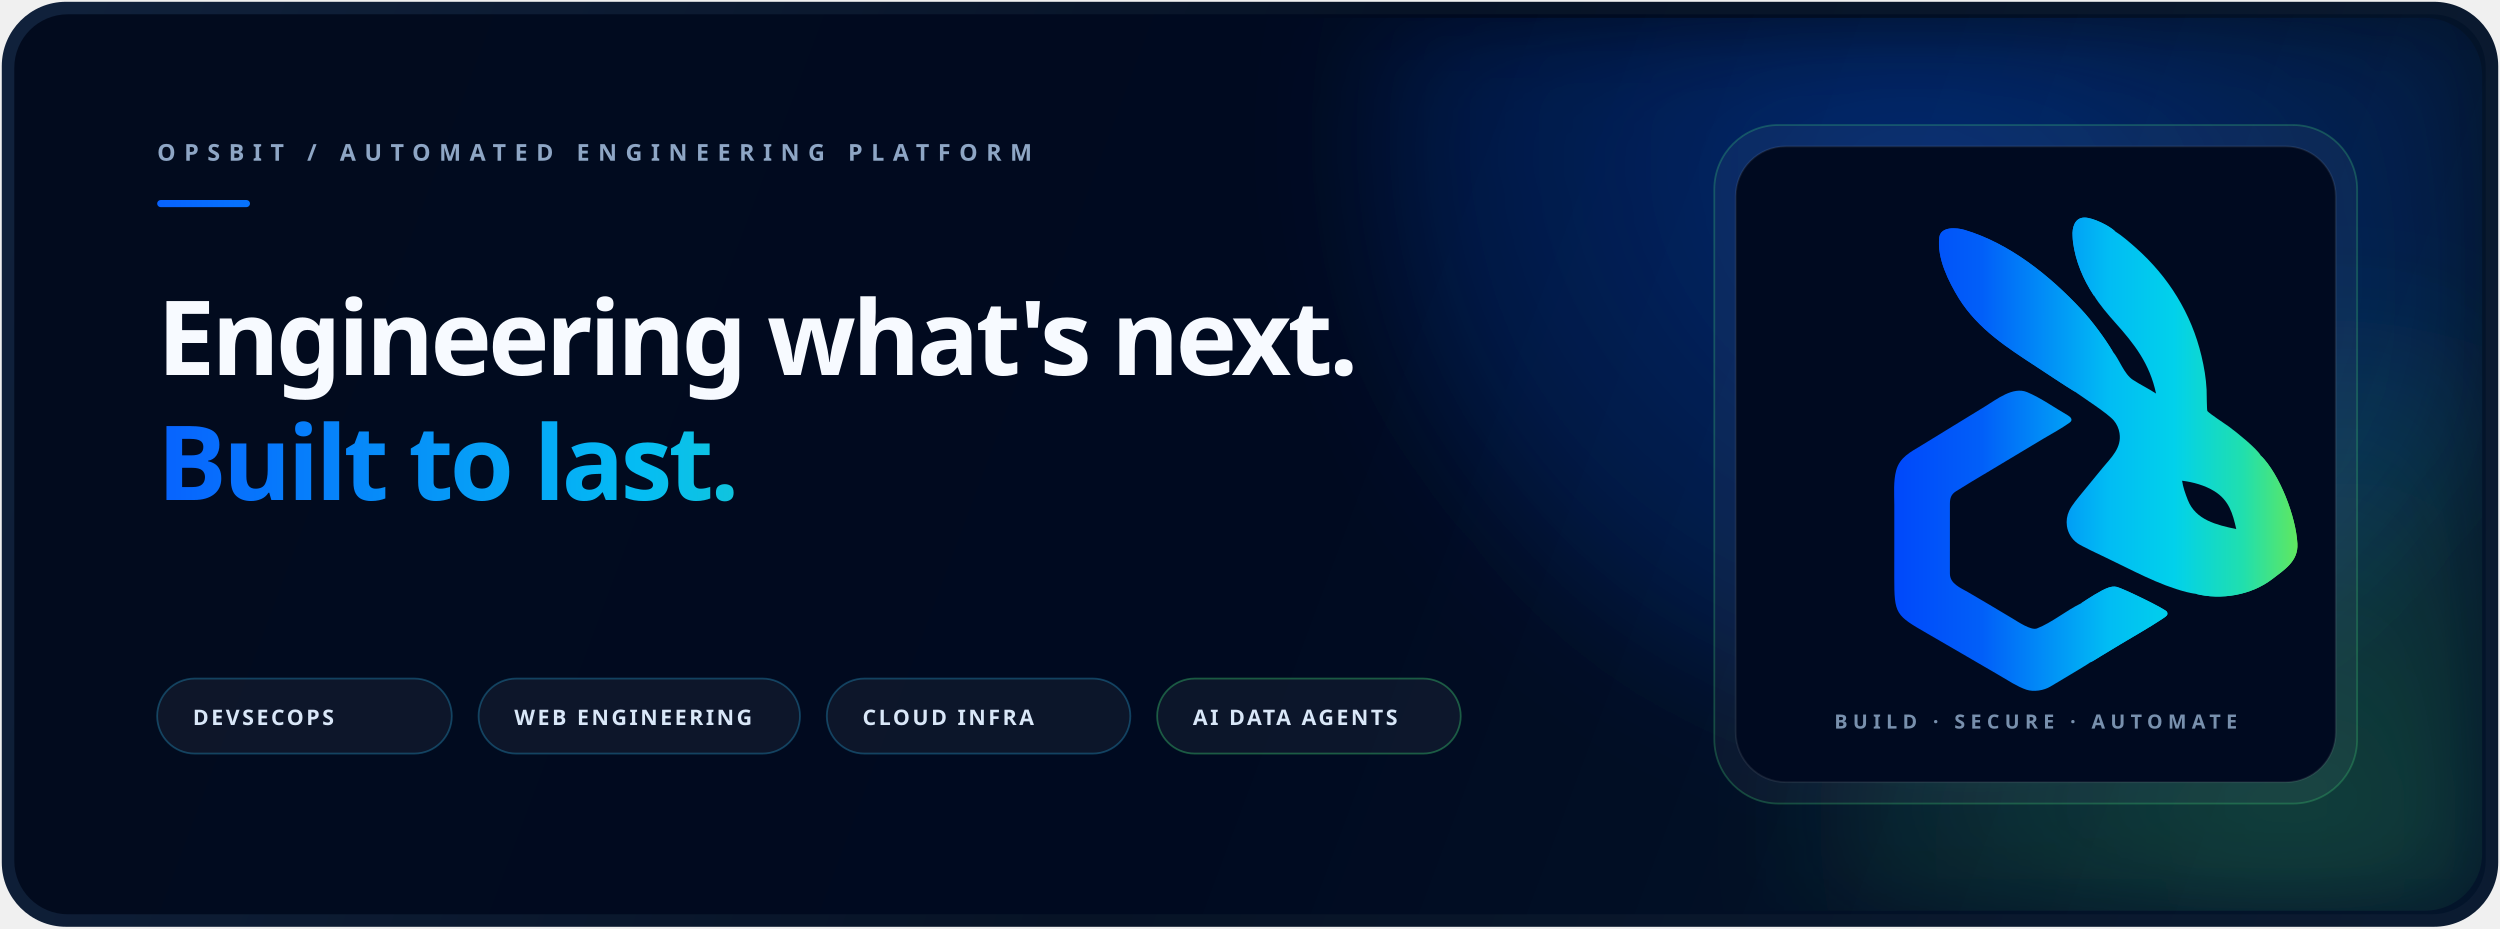
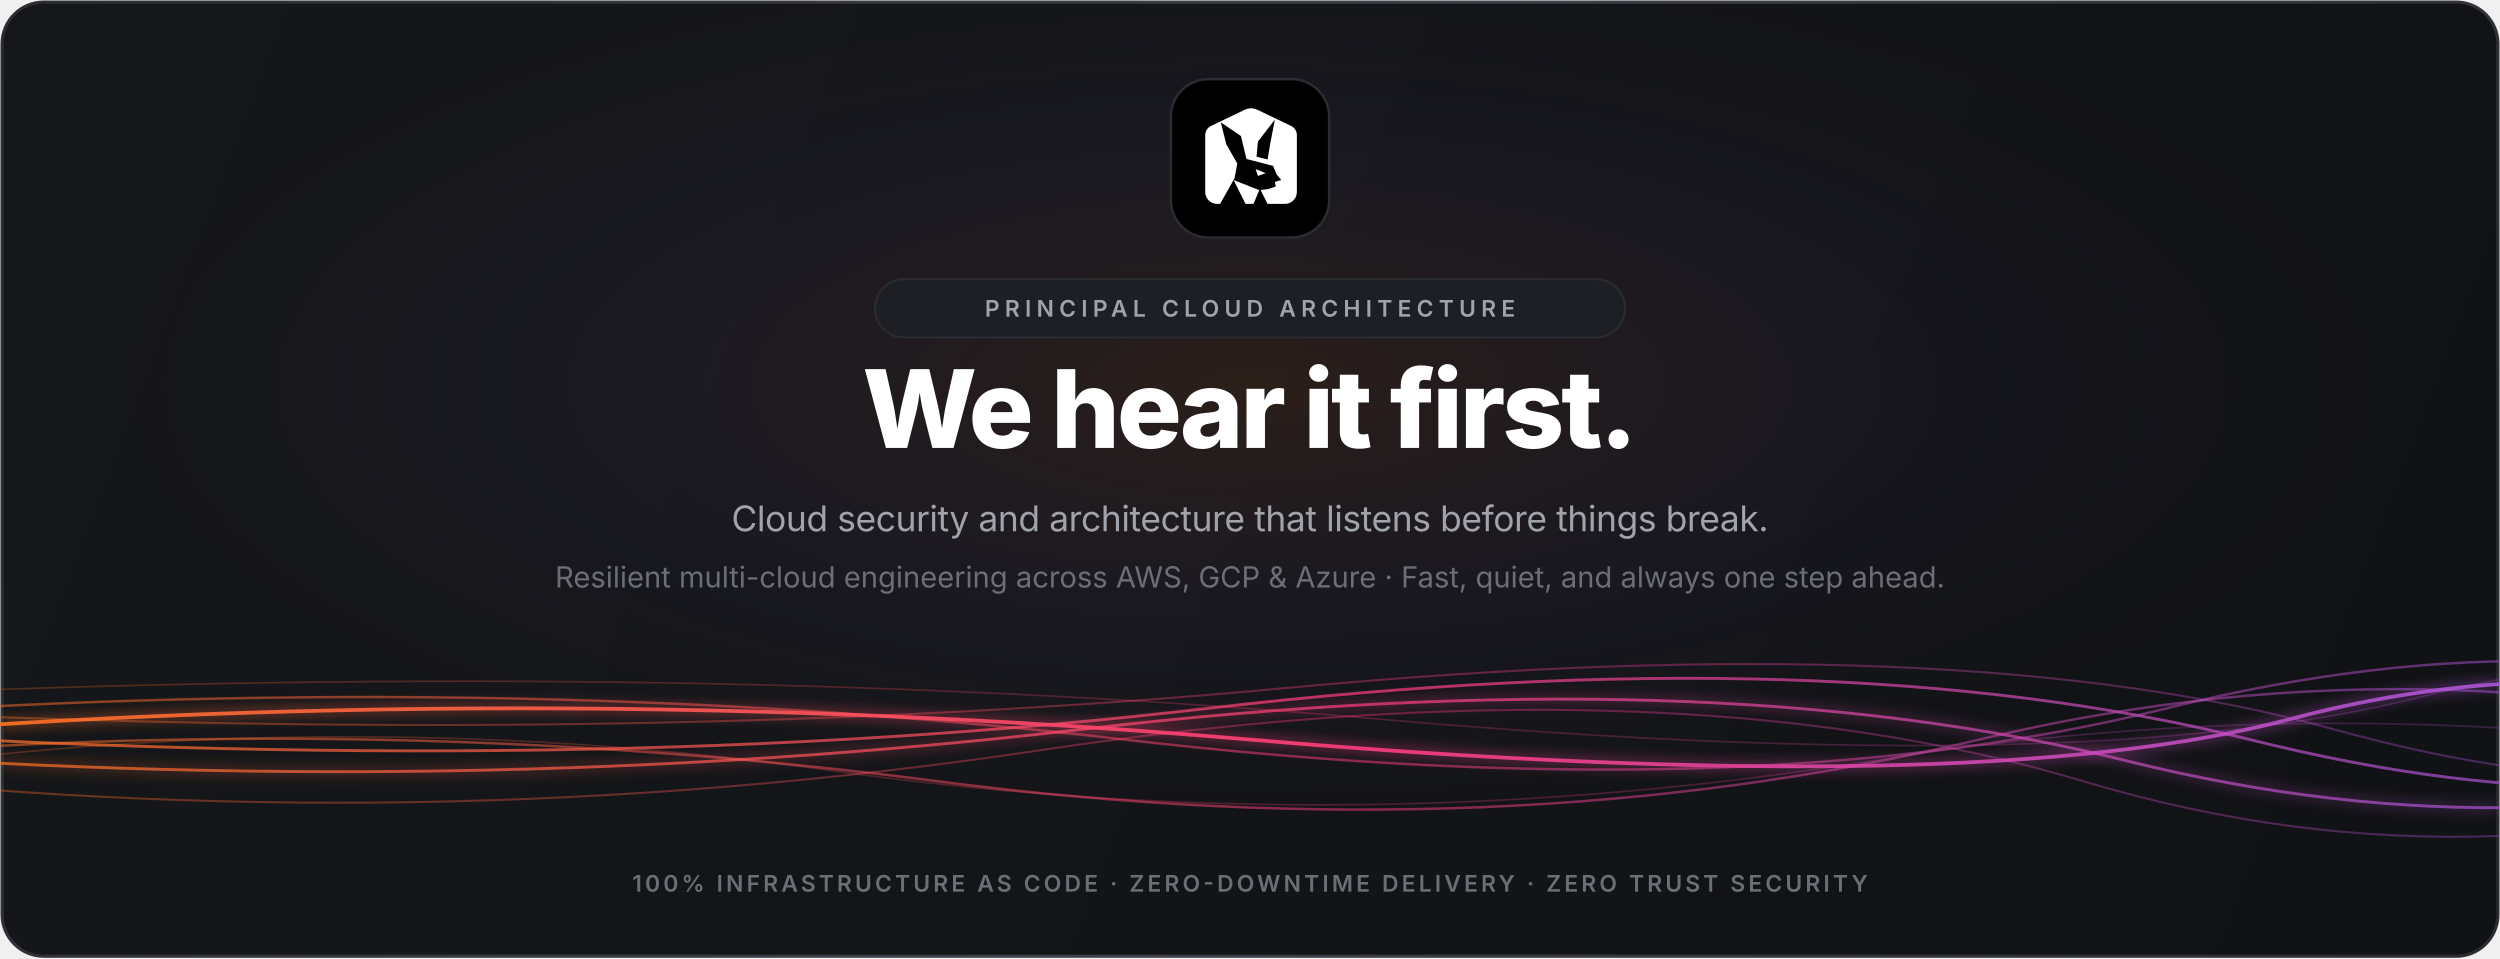
- <svg xmlns="http://www.w3.org/2000/svg" width="1400" height="520" viewBox="0 0 1400 520" fill="none">
+ <svg xmlns="http://www.w3.org/2000/svg" width="1200" height="460" viewBox="0 0 1200 460" fill="none">
  <defs>
-     <linearGradient id="shell" x1="30" y1="10" x2="1360" y2="510" gradientUnits="userSpaceOnUse">
-       <stop stop-color="#10213B" />
-       <stop offset="0.5" stop-color="#071326" />
-       <stop offset="1" stop-color="#0B1B31" />
+     <linearGradient id="bgGrad" x1="0" y1="0" x2="1200" y2="460" gradientUnits="userSpaceOnUse">
+       <stop stop-color="#16171A" />
+       <stop offset="1" stop-color="#111215" />
    </linearGradient>
-     <linearGradient id="surface" x1="80" y1="40" x2="1260" y2="480" gradientUnits="userSpaceOnUse">
-       <stop stop-color="#020B1E" />
-       <stop offset="0.55" stop-color="#000A20" />
-       <stop offset="1" stop-color="#03142A" />
+     <linearGradient id="borderGrad" x1="0" y1="0" x2="1200" y2="460" gradientUnits="userSpaceOnUse">
+       <stop stop-color="#2A2C31" />
+       <stop offset="0.5" stop-color="#3F424A" />
+       <stop offset="1" stop-color="#2A2C31" />
    </linearGradient>
-     <linearGradient id="brand" x1="70" y1="0" x2="650" y2="0" gradientUnits="userSpaceOnUse">
-       <stop stop-color="#075CFF" />
-       <stop offset="0.5" stop-color="#05BDF3" />
-       <stop offset="1" stop-color="#42E47C" />
+     <linearGradient id="emberGrad" x1="0%" y1="0%" x2="100%" y2="0%">
+       <stop offset="0%" stop-color="#FF7A1A" />
+       <stop offset="50%" stop-color="#FF3D7F" />
+       <stop offset="100%" stop-color="#8B5CF6" />
    </linearGradient>
-     <linearGradient id="hp1_linear" x1="111.387" y1="118.902" x2="322.707" y2="118.902" gradientUnits="userSpaceOnUse">
-       <stop stop-color="#0154F9" />
-       <stop offset="0.12" stop-color="#015FF9" />
-       <stop offset="0.471" stop-color="#01BCF4" />
-       <stop offset="0.656" stop-color="#01D1EB" />
-       <stop offset="0.848" stop-color="#20DFAE" />
-       <stop offset="1" stop-color="#60E760" />
-     </linearGradient>
-     <linearGradient id="hp2_linear" x1="111.387" y1="61.703" x2="213.874" y2="61.703" gradientUnits="userSpaceOnUse">
-       <stop stop-color="#0154F9" />
-       <stop offset="0.247" stop-color="#015FF9" />
-       <stop offset="0.971" stop-color="#01BCF4" />
-       <stop offset="1" stop-color="#01BEF3" />
-     </linearGradient>
-     <linearGradient id="hp3_linear" x1="262.612" y1="189.027" x2="322.707" y2="189.027" gradientUnits="userSpaceOnUse">
-       <stop stop-color="#0BD5D8" />
-       <stop offset="0.466" stop-color="#20DFAE" />
-       <stop offset="1" stop-color="#60E760" />
-     </linearGradient>
-     <linearGradient id="hp4_linear" x1="190.108" y1="30.234" x2="215.279" y2="30.234" gradientUnits="userSpaceOnUse">
-       <stop stop-color="#01A2F5" />
-       <stop offset="0.828" stop-color="#01BCF4" />
-       <stop offset="1" stop-color="#01BEF3" />
-     </linearGradient>
-     <linearGradient id="hp5_linear" x1="84.948" y1="197.709" x2="246.064" y2="197.709" gradientUnits="userSpaceOnUse">
-       <stop stop-color="#0048FA" />
-       <stop offset="0.321" stop-color="#015FF9" />
-       <stop offset="0.782" stop-color="#01BCF4" />
-       <stop offset="1" stop-color="#01CFEC" />
-     </linearGradient>
-     <linearGradient id="hp6_linear" x1="195.142" y1="247.072" x2="246.064" y2="247.072" gradientUnits="userSpaceOnUse">
-       <stop stop-color="#01A8F5" />
-       <stop offset="0.31" stop-color="#01BCF4" />
-       <stop offset="1" stop-color="#01CFEC" />
-     </linearGradient>
-     <radialGradient id="blueGlow" cx="0" cy="0" r="1" gradientUnits="userSpaceOnUse" gradientTransform="translate(1080 115) rotate(120) scale(430 520)">
-       <stop stop-color="#075CFF" stop-opacity="0.35" />
-       <stop offset="1" stop-color="#075CFF" stop-opacity="0" />
+     <radialGradient id="centerGlow" cx="50%" cy="40%" r="50%">
+       <stop offset="0%" stop-color="#FF7A1A" stop-opacity="0.10" />
+       <stop offset="60%" stop-color="#8B5CF6" stop-opacity="0.03" />
+       <stop offset="100%" stop-color="#16171A" stop-opacity="0" />
    </radialGradient>
-     <radialGradient id="greenGlow" cx="0" cy="0" r="1" gradientUnits="userSpaceOnUse" gradientTransform="translate(1280 470) rotate(-135) scale(360 420)">
-       <stop stop-color="#42E47C" stop-opacity="0.22" />
-       <stop offset="1" stop-color="#42E47C" stop-opacity="0" />
-     </radialGradient>
-     <filter id="softGlow" x="-30%" y="-30%" width="160%" height="160%">
-       <feGaussianBlur stdDeviation="34" />
+     <filter id="glowFilter" x="-20%" y="-20%" width="140%" height="140%">
+       <feGaussianBlur stdDeviation="3" result="blur" />
+       <feMerge>
+         <feMergeNode in="blur" />
+         <feMergeNode in="SourceGraphic" />
+       </feMerge>
    </filter>
-     <clipPath id="innerClip">
-       <rect x="10" y="10" width="1380" height="500" rx="32" />
-     </clipPath>
-     <g id="heroOfficialOpsbitLogo">
-       <path d="M202.838 53.264C202.778 53.21 202.719 53.157 202.659 53.103C196.446 43.738 191.85 32.816 190.406 21.627C190.235 20.482 190.242 19.263 190.158 18.125C189.798 13.278 191.323 7.131 197.316 7.205C202.224 7.265 211.883 12.028 215.279 15.342C219.158 17.73 224.029 21.981 227.495 25.052C246.666 42.042 260.242 63.833 266.142 88.831C267.745 95.629 268.77 101.657 269.155 108.619C269.247 110.275 269.232 120.827 269.625 121.259C271.305 123.113 279.588 128.447 282.195 130.343C286.755 133.654 298.782 143.345 301.09 147.454C312.317 158.747 321.815 183.518 322.68 199.467C323.242 209.803 314.99 214.786 307.91 220.252C295.645 229.725 277.712 232.871 262.612 228.956C261.735 228.947 258.257 228.185 257.312 227.943C240.621 223.677 225.05 214.861 209.532 207.528C206.427 206.06 195.346 200.862 192.931 199.124C189.617 196.725 187.412 193.09 186.815 189.043C186.364 185.97 186.834 182.833 188.165 180.027C189.728 176.654 193.593 172.146 196.018 169.167L207.875 154.723C212.884 148.687 219.255 142.856 217.804 134.194C217.371 131.516 216.234 129 214.511 126.905C211.113 122.787 196.673 113.541 191.57 109.883C184.315 105.413 176.654 100.231 169.469 95.531C151.972 84.084 134.618 73.138 123.198 54.964C116.981 44.793 110.127 31.131 111.586 18.942C112.377 12.333 121.738 13.063 126.462 14.472C153.053 22.403 176.647 41.386 195.325 61.395C201.654 68.176 209.167 78.343 213.874 86.216C217.903 91.049 220.403 99.4 225.822 102.922C230.209 105.772 234.949 108.024 239.362 110.937C235.635 93.471 226.83 81.978 215.089 68.918C211.252 64.649 205.688 58.072 202.838 53.264Z" fill="url(#hp1_linear)" />
-       <path d="M191.57 109.883C184.315 105.413 176.654 100.231 169.469 95.531C151.972 84.084 134.618 73.138 123.198 54.964C116.981 44.793 110.127 31.131 111.586 18.942C112.377 12.333 121.738 13.063 126.462 14.472C153.053 22.403 176.647 41.386 195.325 61.395C201.654 68.176 209.167 78.343 213.874 86.216L213.384 86.292C212.752 85.605 212.902 85.638 212.456 84.928C201.497 67.516 187.414 52.644 171.433 39.731C171.319 39.639 171.131 39.629 170.995 39.612C170.949 40.691 171.411 42.307 171.303 43.086C170.974 45.446 170.179 47.577 170.305 50.037C170.369 51.303 170.722 52.012 170.908 53.248C172.377 62.996 175.374 72.535 178.168 81.969C179.566 86.69 182.261 93.087 182.634 97.882C183.004 98.191 183.113 98.261 183.508 98.504L183.535 98.707C183.939 101.609 184.727 101.375 183.433 103.816C184.649 105.633 190.759 107.724 191.57 109.883Z" fill="url(#hp2_linear)" />
-       <path d="M301.09 147.454C312.317 158.747 321.815 183.518 322.68 199.467C323.242 209.803 314.99 214.786 307.91 220.252C295.645 229.726 277.712 232.871 262.612 228.956C265.552 228.002 274.31 231.184 278.562 229.779C279.37 227.454 279.227 225.386 279.652 223.061C281.36 213.722 283.29 206.763 288.082 198.572C290.355 194.689 292.58 189.263 294.987 184.99C298.437 178.869 301.025 171.156 304.443 164.905C304.873 163.782 307.795 160.039 307.953 159.175C308.478 156.258 302.012 150.26 301.09 147.454Z" fill="url(#hp3_linear)" />
-       <path d="M202.838 53.264C202.778 53.21 202.719 53.157 202.659 53.103C196.446 43.738 191.85 32.816 190.406 21.627C190.235 20.482 190.242 19.263 190.158 18.125C189.798 13.278 191.323 7.131 197.316 7.205C202.224 7.265 211.883 12.028 215.279 15.342C213.429 15.594 210.518 11.531 209.08 12.37C208.724 13.409 208.622 13.829 208.434 14.913L207.925 14.664C206.344 15.865 203.719 27.864 203.003 30.415C201.956 34.072 200.866 37.718 199.735 41.351C200.013 42.483 200.521 43.654 200.335 44.71L199.895 45.329C198.778 45.181 199.56 44.535 198.497 44.716C198.52 46.76 203.358 51.992 202.838 53.264Z" fill="url(#hp4_linear)" />
-       <path d="M254.705 162.323C261.168 163.113 268.175 165.042 273.745 168.505C282.307 173.828 284.55 181.509 286.63 190.818C275.085 188.404 262.682 185.492 258.052 173.615C256.672 170.072 255.228 166.083 254.705 162.323Z" fill="#000A20" />
-       <path d="M200.538 269.413C200.001 270.08 179.259 282.318 177.074 283.655C173.369 285.923 167.268 286.995 162.846 285.483C157.374 283.608 152.004 279.99 146.9 277.017L124.652 264.073L104.786 252.555C85.817 241.595 85.028 241.279 85.036 219.287L85.058 199.775L85.059 176.748C85.041 170.146 84.457 162.609 86.166 156.254C88.263 148.457 94.696 145.398 100.986 141.542L116.678 131.934L138.498 118.569C145.495 114.281 155.066 106.653 163.361 110.104C171.311 113.411 179.9 119.503 187.496 123.875C189.093 124.793 190.552 126.555 188.494 128.03C183.704 131.461 178.319 134.376 173.208 137.383L139.729 157.448C133.595 161.126 127.401 164.744 121.372 168.586C118.558 170.379 117.848 172.645 117.844 175.895C117.823 189.605 117.874 203.323 117.838 217.033C117.822 223.065 124.03 225.397 128.543 228.014C132.583 230.353 136.607 232.717 140.616 235.107L154.755 243.538C157.817 245.369 165.692 250.735 169.12 249.403C178.104 245.91 186.423 238.778 195.142 234.599C199.235 231.921 206.908 226.802 211.303 225.341C213.002 224.776 214.431 224.537 216.188 224.913C219.441 225.608 244.751 237.781 245.807 239.632C246.062 240.078 246.137 240.681 245.987 241.174C245.696 242.135 243.956 243.158 243.109 243.723C234.997 249.136 226.277 253.93 217.923 258.997L206.525 265.897C204.716 266.987 202.389 268.562 200.538 269.413Z" fill="url(#hp5_linear)" />
-       <path d="M195.142 234.599C199.235 231.921 206.908 226.802 211.303 225.341C213.002 224.776 214.431 224.537 216.188 224.913C219.441 225.608 244.75 237.781 245.807 239.632C246.062 240.078 246.137 240.681 245.987 241.174C245.696 242.135 243.956 243.158 243.109 243.723C234.997 249.136 226.277 253.93 217.923 258.997L206.525 265.897C204.716 266.987 202.389 268.563 200.538 269.413C201.021 268.485 201.482 268.288 202.372 267.733C201.325 267.798 200.745 267.872 199.709 267.672C199.61 266.895 200.895 264.86 201.111 263.44C201.671 258.695 202.065 253.627 202.238 248.863C202.403 244.347 205.393 235.077 204.718 231.133L203.93 230.822C204.061 229.951 205.007 230.306 205.412 229.246C204.543 228.865 197.385 234.578 195.142 234.599Z" fill="url(#hp6_linear)" />
-     </g>
+     <style>
+       @keyframes waveScroll1 {
+         0% { transform: translateX(0px); }
+         50% { transform: translateX(-80px); }
+         100% { transform: translateX(0px); }
+       }
+       @keyframes waveScroll2 {
+         0% { transform: translateX(0px); }
+         50% { transform: translateX(70px); }
+         100% { transform: translateX(0px); }
+       }
+       @keyframes waveScroll3 {
+         0% { transform: translateX(0px); }
+         50% { transform: translateX(-50px); }
+         100% { transform: translateX(0px); }
+       }
+       @keyframes waveScroll4 {
+         0% { transform: translateX(0px); }
+         50% { transform: translateX(60px); }
+         100% { transform: translateX(0px); }
+       }
+       @keyframes pulseGlow {
+         0%, 100% { opacity: 0.7; }
+         50% { opacity: 1.0; }
+       }
+       .wave1 { animation: waveScroll1 10s ease-in-out infinite; }
+       .wave2 { animation: waveScroll2 14s ease-in-out infinite; }
+       .wave3 { animation: waveScroll3 12s ease-in-out infinite; }
+       .wave4 { animation: waveScroll4 16s ease-in-out infinite; }
+       .glowing { animation: pulseGlow 4s ease-in-out infinite; }
+     </style>
  </defs>
-   <rect x="1" y="1" width="1398" height="518" rx="36" fill="url(#shell)" />
-   <rect x="8" y="8" width="1384" height="504" rx="30" fill="url(#surface)" />
-   <g clip-path="url(#innerClip)">
-     <circle cx="1100" cy="80" r="330" fill="url(#blueGlow)" filter="url(#softGlow)" />
-     <circle cx="1300" cy="460" r="280" fill="url(#greenGlow)" filter="url(#softGlow)" />
-     <text x="88" y="90" fill="#8EA6C5" font-family="Geist, ui-sans-serif, system-ui, sans-serif" font-size="13" font-weight="700" letter-spacing="4.8">OPSBIT / AUTOMATED ENGINEERING PLATFORM</text>
-     <rect x="88" y="112" width="52" height="4" rx="2" fill="url(#brand)" />
-     <text x="88" y="210" fill="#F7FAFF" font-family="Geist, ui-sans-serif, system-ui, sans-serif" font-size="58" font-weight="700" letter-spacing="-2">Engineering what's next.</text>
-     <text x="88" y="280" fill="url(#brand)" font-family="Geist, ui-sans-serif, system-ui, sans-serif" font-size="58" font-weight="700" letter-spacing="-2">Built to last.</text>
-     <g font-family="Geist, ui-sans-serif, system-ui, sans-serif" font-size="12" font-weight="700" letter-spacing="1.4">
-       <rect x="88" y="380" width="165" height="42" rx="21" fill="#FFFFFF" fill-opacity="0.05" stroke="#31B9EC" stroke-opacity="0.3" />
-       <text x="108" y="406" fill="#D9E7F8">DEVSECOPS</text>
-       <rect x="268" y="380" width="180" height="42" rx="21" fill="#FFFFFF" fill-opacity="0.05" stroke="#31B9EC" stroke-opacity="0.3" />
-       <text x="288" y="406" fill="#D9E7F8">WEB ENGINEERING</text>
-       <rect x="463" y="380" width="170" height="42" rx="21" fill="#FFFFFF" fill-opacity="0.05" stroke="#31B9EC" stroke-opacity="0.3" />
-       <text x="483" y="406" fill="#D9E7F8">CLOUD INFRA</text>
-       <rect x="648" y="380" width="170" height="42" rx="21" fill="#FFFFFF" fill-opacity="0.05" stroke="#42E47C" stroke-opacity="0.35" />
-       <text x="668" y="406" fill="#D9E7F8">AI DATA AGENTS</text>
-     </g>
-     <rect x="960" y="70" width="360" height="380" rx="36" fill="#FFFFFF" fill-opacity="0.04" stroke="url(#brand)" stroke-opacity="0.25" />
-     <rect x="972" y="82" width="336" height="356" rx="28" fill="#000A20" stroke="#FFFFFF" stroke-opacity="0.08" />
-     <g transform="translate(980, 115) scale(0.95)">
-       <use href="#heroOfficialOpsbitLogo" />
-     </g>
-     <text x="1140" y="408" text-anchor="middle" fill="#7890AD" font-family="Geist, ui-sans-serif, system-ui, sans-serif" font-size="11" font-weight="600" letter-spacing="3">BUILD · SECURE · AUTOMATE</text>
+   <rect x="1" y="1" width="1198" height="458" rx="20" fill="url(#bgGrad)" stroke="url(#borderGrad)" stroke-width="1.5" />
+   <rect x="2" y="2" width="1196" height="456" rx="19" fill="url(#centerGlow)" />
+   <g transform="translate(562, 38)">
+     <rect width="76" height="76" rx="18" fill="#000000" stroke="#2A2C31" stroke-width="1.2" />
+     <path fill="#FFFFFF" fill-rule="evenodd" transform="translate(16.5, 14) scale(0.44) translate(-10.000 -7.748)" d="M97 112A13 13 0 0 0 110 99L110 36.922A11 11 0 0 0 103.76 27.005L66.924 9.323A16 16 0 0 0 53.076 9.323L16.24 27.005A11 11 0 0 0 10 36.922L10 99A13 13 0 0 0 23 112L26.25 112L42 84L45 68L33 47L27 23L49 38L55 63L84 70.5L88 80L93 86L86 88L87 93L78 96L70.381 96.762L78 112L97 112ZM66 60.5L67.5 44L86 20L81 46L78 63.5L66 60.5ZM62.684 112L69 97L41 86L54 112L62.684 112ZM67.5 81.5L76 78.5L65 74L67.5 81.5Z" />
+   </g>
+   <g transform="translate(420, 134)">
+     <rect width="360" height="28" rx="14" fill="#1D1F24" stroke="#2A2C31" stroke-width="1" />
+     <text x="180" y="18" fill="#A0A3AB" font-family="Inter, -apple-system, BlinkMacSystemFont, 'Segoe UI', Roboto, sans-serif" font-size="11" font-weight="600" letter-spacing="2.5" text-anchor="middle">PRINCIPAL CLOUD ARCHITECTURE</text>
+   </g>
+   <text x="600" y="215" fill="#FFFFFF" font-family="Inter, -apple-system, BlinkMacSystemFont, 'Segoe UI', Roboto, sans-serif" font-size="52" font-weight="800" letter-spacing="-1.5" text-anchor="middle">We hear it first.</text>
+   <text x="600" y="255" fill="#A0A3AB" font-family="Inter, -apple-system, BlinkMacSystemFont, 'Segoe UI', Roboto, sans-serif" font-size="17" font-weight="400" letter-spacing="-0.2" text-anchor="middle">Cloud security and architecture that listens before things break.</text>
+   <text x="600" y="282" fill="#6B6E76" font-family="Inter, -apple-system, BlinkMacSystemFont, 'Segoe UI', Roboto, sans-serif" font-size="14" font-weight="400" text-anchor="middle">Resilient multi-cloud engineering across AWS, GCP &amp; Azure · Fast, quiet, and always one step ahead.</text>
+   <g transform="translate(0, 310)">
+     <path class="wave1" d="M-100 65 Q 150 25, 400 60 T 900 55 T 1400 65" fill="none" stroke="url(#emberGrad)" stroke-width="0.8" stroke-opacity="0.25" />
+     <path class="wave2" d="M-100 60 Q 200 95, 500 50 T 1000 65 T 1400 50" fill="none" stroke="url(#emberGrad)" stroke-width="1.0" stroke-opacity="0.35" />
+     <path class="wave3" d="M-100 55 Q 180 30, 450 65 T 950 45 T 1400 60" fill="none" stroke="url(#emberGrad)" stroke-width="1.2" stroke-opacity="0.5" />
+     <path class="wave4" d="M-100 50 Q 220 75, 520 40 T 1020 55 T 1400 45" fill="none" stroke="url(#emberGrad)" stroke-width="1.4" stroke-opacity="0.7" filter="url(#glowFilter)" />
+     <path class="wave1 glowing" d="M-100 45 Q 250 15, 600 45 T 1100 35 T 1400 45" fill="none" stroke="url(#emberGrad)" stroke-width="1.8" stroke-opacity="0.9" filter="url(#glowFilter)" />
+     <path class="wave2" d="M-100 40 Q 280 65, 580 30 T 1080 45 T 1400 35" fill="none" stroke="url(#emberGrad)" stroke-width="1.4" stroke-opacity="0.7" />
+     <path class="wave3" d="M-100 35 Q 240 10, 540 45 T 1040 30 T 1400 40" fill="none" stroke="url(#emberGrad)" stroke-width="1.2" stroke-opacity="0.5" />
+     <path class="wave4" d="M-100 30 Q 300 50, 620 20 T 1120 40 T 1400 30" fill="none" stroke="url(#emberGrad)" stroke-width="1.0" stroke-opacity="0.35" />
+     <path class="wave1" d="M-100 25 Q 320 5, 660 35 T 1160 25 T 1400 30" fill="none" stroke="url(#emberGrad)" stroke-width="0.8" stroke-opacity="0.25" />
+   </g>
+   <g transform="translate(600, 428)" font-family="Inter, -apple-system, BlinkMacSystemFont, 'Segoe UI', Roboto, sans-serif" font-size="11" font-weight="600" fill="#6B6E76" letter-spacing="1.5" text-anchor="middle">
+     <text>100% INFRASTRUCTURE AS CODE  ·  ZERO-DOWNTIME DELIVERY  ·  ZERO TRUST SECURITY</text>
  </g>
</svg>
